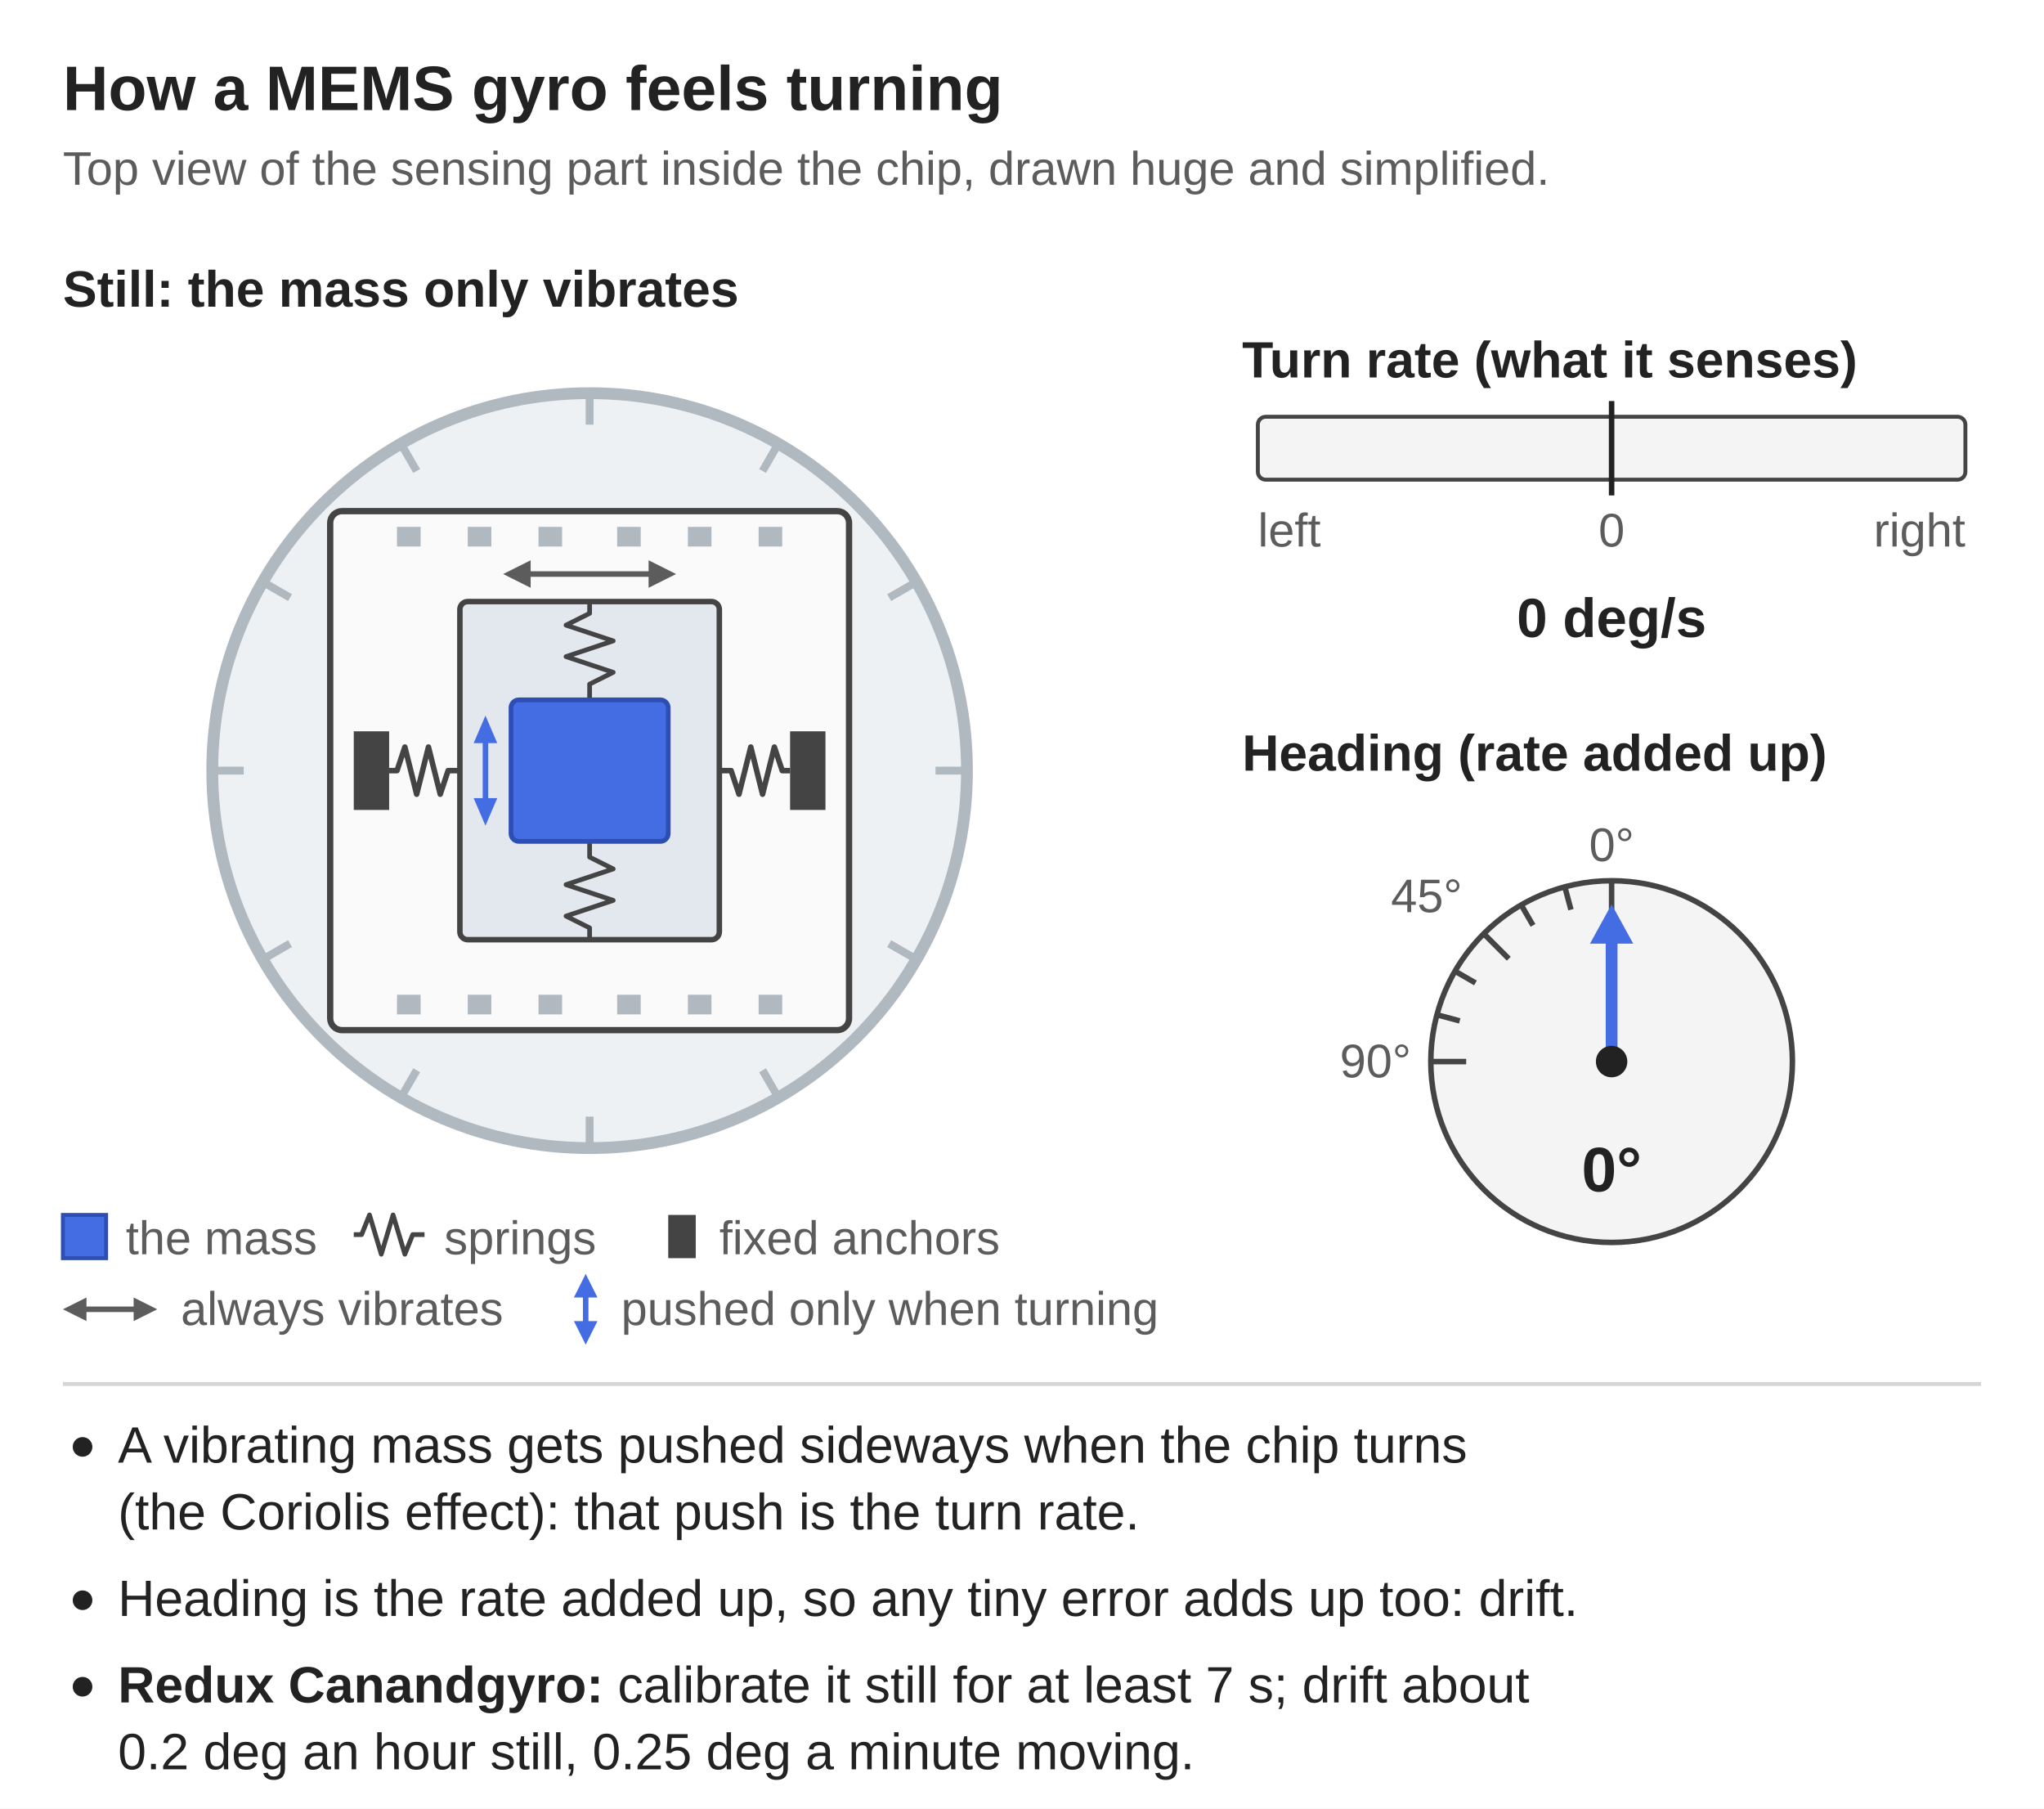
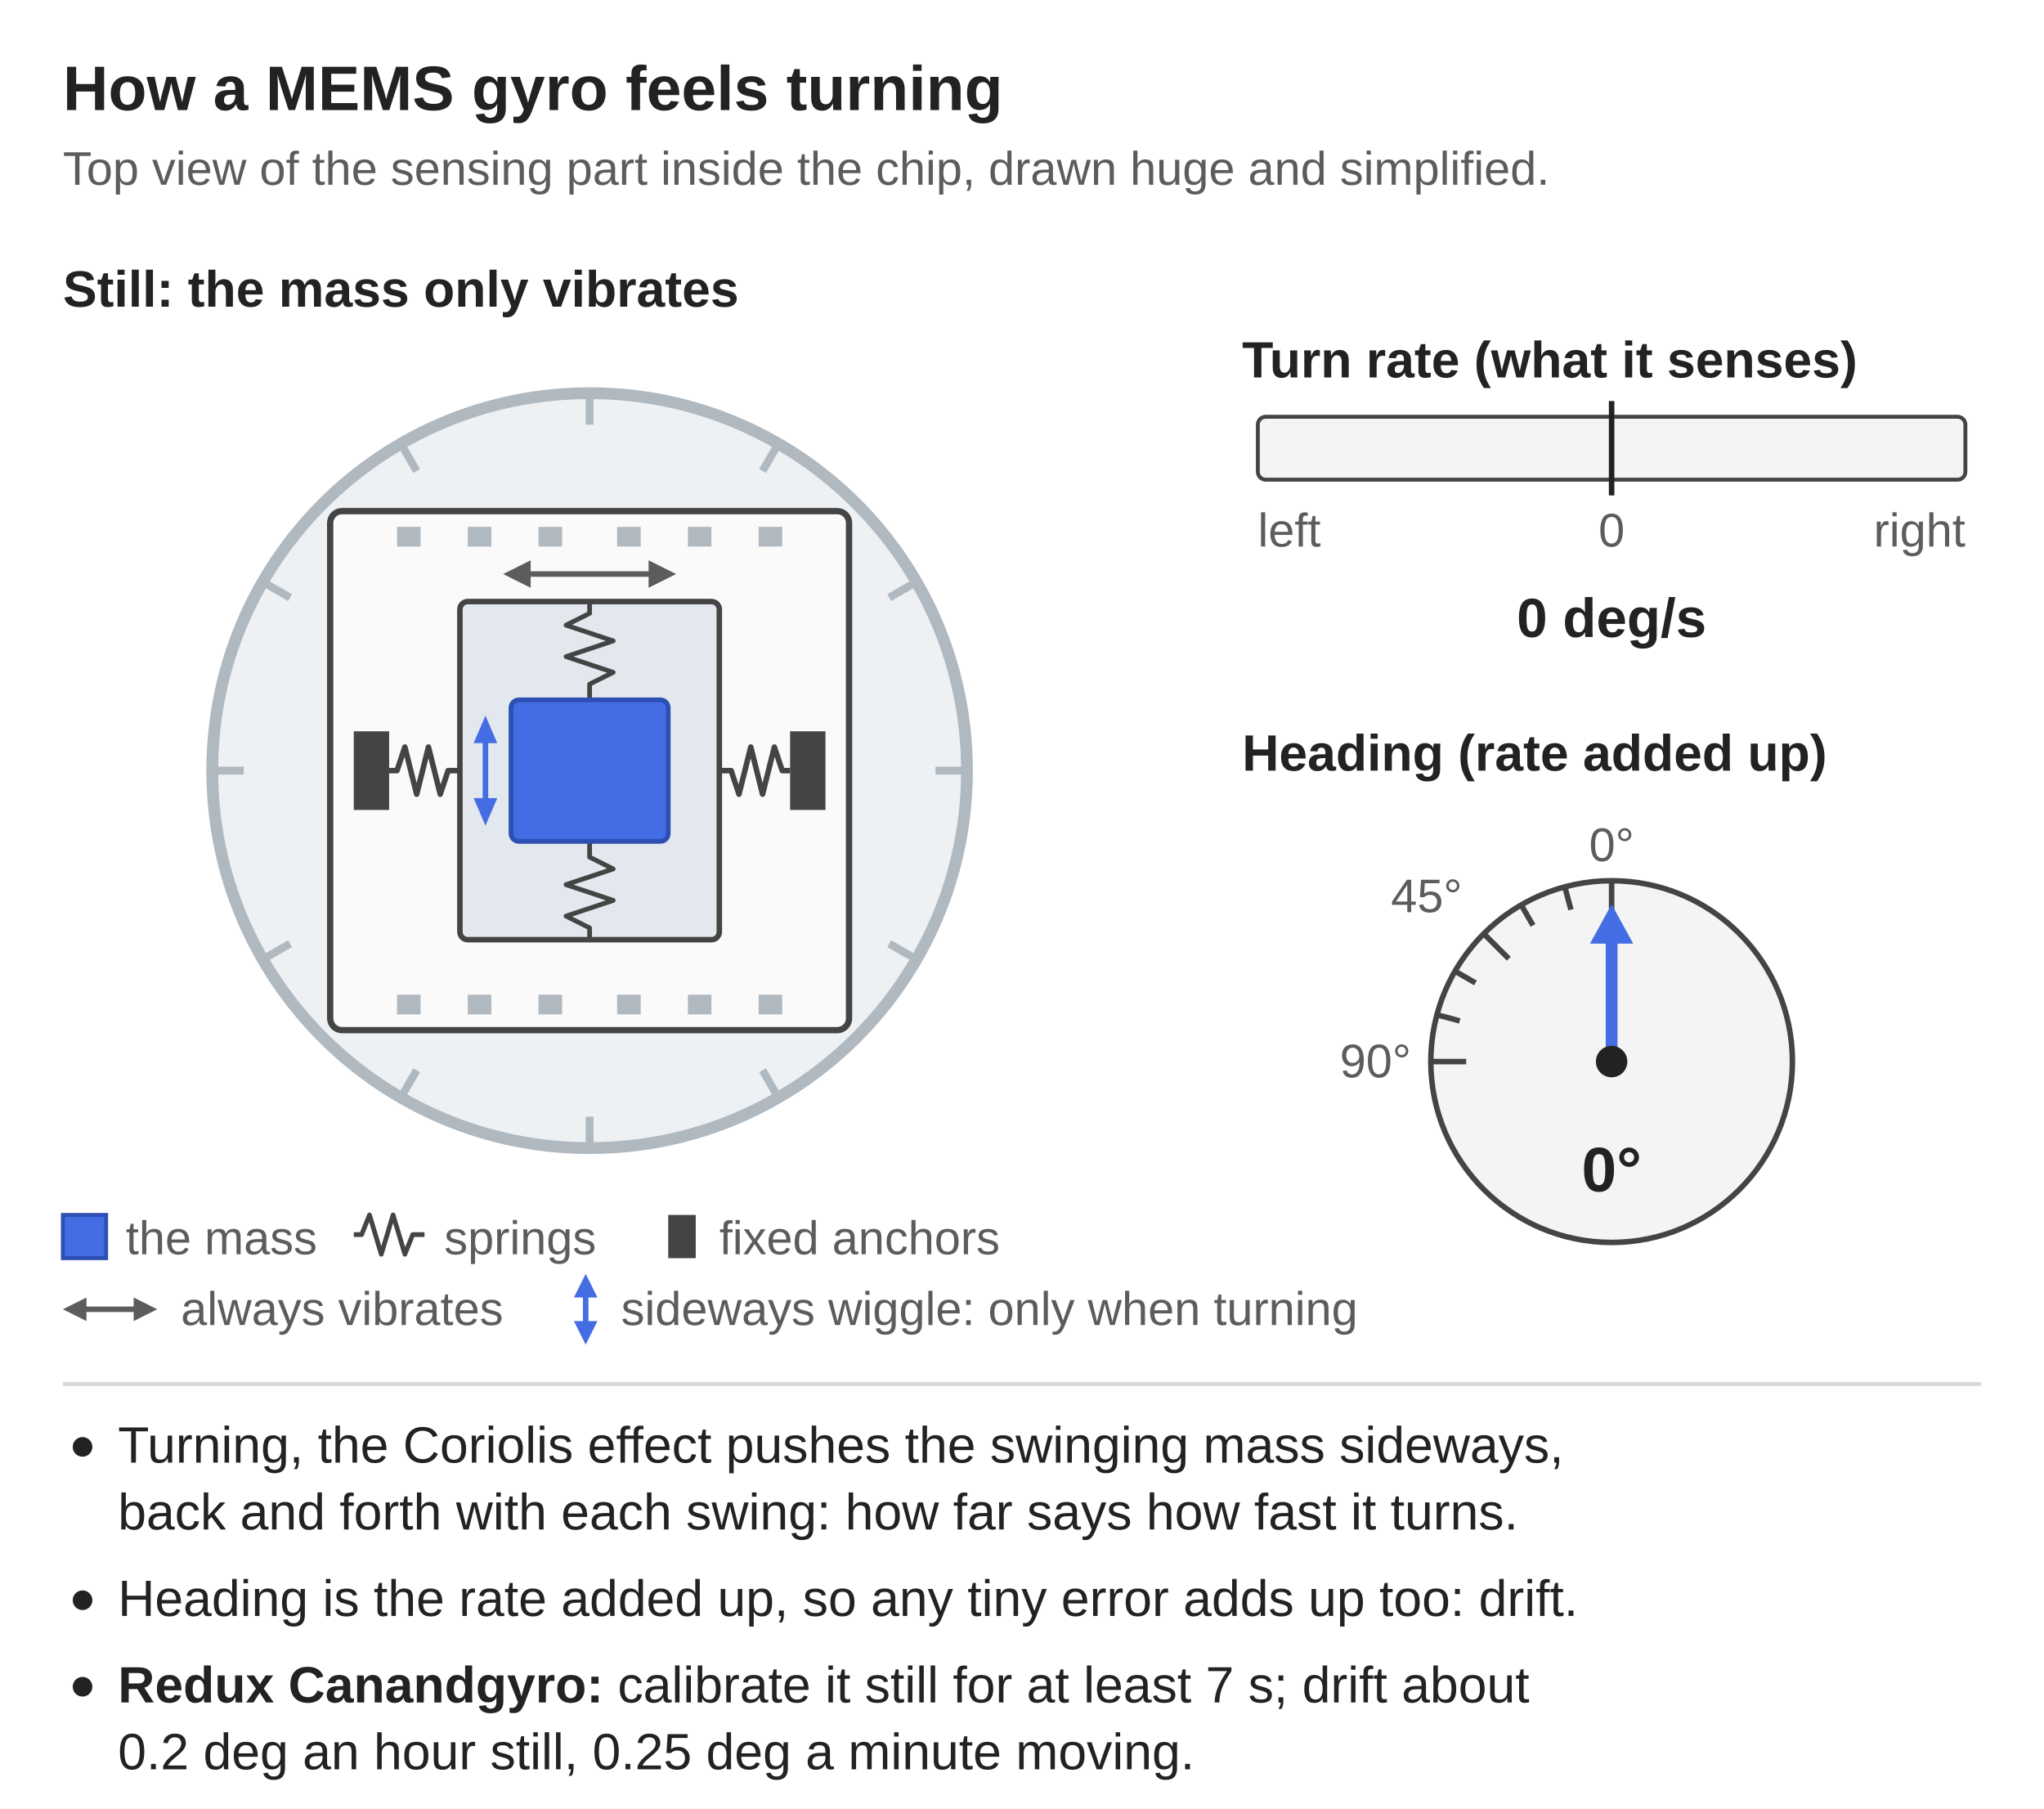
<svg xmlns="http://www.w3.org/2000/svg" viewBox="0 0 520 460" width="520" height="460" font-family="Segoe UI, Arial, sans-serif" role="img" aria-labelledby="gyro-title gyro-desc">
  <rect width="100%" height="100%" fill="#ffffff" />
  <style>
/* One 8 s loop: still 0-15 %, turn left 15-45 %, hold 45-60 %, turn right 60-90 %, still 90-100 %.
   Drive vibration is 0.8 s (10 % of the loop), so the Coriolis push stays phase-locked to it. */
.plat,.needle{transform-box:fill-box;transform-origin:center;animation:turn 8s linear infinite}
@keyframes turn{0%,15%{transform:rotate(0deg)}45%,60%{transform:rotate(-90deg)}90%,100%{transform:rotate(0deg)}}
.drive{animation:drive .8s ease-in-out infinite}
@keyframes drive{0%,100%{transform:translateX(-7px)}50%{transform:translateX(7px)}}
.dl{transform-box:fill-box;transform-origin:0% 50%;animation:dl .8s ease-in-out infinite}
@keyframes dl{0%,100%{transform:scaleX(.611)}50%{transform:scaleX(1.389)}}
.dr{transform-box:fill-box;transform-origin:100% 50%;animation:dr .8s ease-in-out infinite}
@keyframes dr{0%,100%{transform:scaleX(1.389)}50%{transform:scaleX(.611)}}
.sense{animation:sense 8s linear infinite}
.st{transform-box:fill-box;transform-origin:50% 0%;animation:sTop 8s linear infinite}
.sb{transform-box:fill-box;transform-origin:50% 100%;animation:sBot 8s linear infinite}
@keyframes sense{0%{transform:translateY(0.00px)}15%{transform:translateY(0.00px)}15.5%{transform:translateY(-1.85px)}16%{transform:translateY(-3.53px)}16.5%{transform:translateY(-4.85px)}17%{transform:translateY(-5.71px)}17.5%{transform:translateY(-6.00px)}18%{transform:translateY(-5.71px)}18.5%{transform:translateY(-4.85px)}19%{transform:translateY(-3.53px)}19.5%{transform:translateY(-1.85px)}20%{transform:translateY(-0.00px)}20.5%{transform:translateY(1.85px)}21%{transform:translateY(3.53px)}21.5%{transform:translateY(4.85px)}22%{transform:translateY(5.71px)}22.5%{transform:translateY(6.00px)}23%{transform:translateY(5.71px)}23.5%{transform:translateY(4.85px)}24%{transform:translateY(3.53px)}24.5%{transform:translateY(1.85px)}25%{transform:translateY(0.00px)}25.5%{transform:translateY(-1.85px)}26%{transform:translateY(-3.53px)}26.5%{transform:translateY(-4.85px)}27%{transform:translateY(-5.71px)}27.5%{transform:translateY(-6.00px)}28%{transform:translateY(-5.71px)}28.5%{transform:translateY(-4.85px)}29%{transform:translateY(-3.53px)}29.5%{transform:translateY(-1.85px)}30%{transform:translateY(-0.00px)}30.5%{transform:translateY(1.85px)}31%{transform:translateY(3.53px)}31.5%{transform:translateY(4.85px)}32%{transform:translateY(5.71px)}32.5%{transform:translateY(6.00px)}33%{transform:translateY(5.71px)}33.5%{transform:translateY(4.85px)}34%{transform:translateY(3.53px)}34.5%{transform:translateY(1.85px)}35%{transform:translateY(0.00px)}35.5%{transform:translateY(-1.85px)}36%{transform:translateY(-3.53px)}36.5%{transform:translateY(-4.85px)}37%{transform:translateY(-5.71px)}37.5%{transform:translateY(-6.00px)}38%{transform:translateY(-5.71px)}38.5%{transform:translateY(-4.85px)}39%{transform:translateY(-3.53px)}39.5%{transform:translateY(-1.85px)}40%{transform:translateY(-0.00px)}40.5%{transform:translateY(1.85px)}41%{transform:translateY(3.53px)}41.5%{transform:translateY(4.85px)}42%{transform:translateY(5.71px)}42.5%{transform:translateY(6.00px)}43%{transform:translateY(5.71px)}43.5%{transform:translateY(4.85px)}44%{transform:translateY(3.53px)}44.5%{transform:translateY(1.85px)}45%{transform:translateY(0.00px)}60%{transform:translateY(0.00px)}60.5%{transform:translateY(-1.85px)}61%{transform:translateY(-3.53px)}61.5%{transform:translateY(-4.85px)}62%{transform:translateY(-5.71px)}62.5%{transform:translateY(-6.00px)}63%{transform:translateY(-5.71px)}63.5%{transform:translateY(-4.85px)}64%{transform:translateY(-3.53px)}64.5%{transform:translateY(-1.85px)}65%{transform:translateY(-0.00px)}65.5%{transform:translateY(1.85px)}66%{transform:translateY(3.53px)}66.5%{transform:translateY(4.85px)}67%{transform:translateY(5.71px)}67.5%{transform:translateY(6.00px)}68%{transform:translateY(5.71px)}68.5%{transform:translateY(4.85px)}69%{transform:translateY(3.53px)}69.5%{transform:translateY(1.85px)}70%{transform:translateY(0.00px)}70.5%{transform:translateY(-1.85px)}71%{transform:translateY(-3.53px)}71.5%{transform:translateY(-4.85px)}72%{transform:translateY(-5.71px)}72.5%{transform:translateY(-6.00px)}73%{transform:translateY(-5.71px)}73.5%{transform:translateY(-4.85px)}74%{transform:translateY(-3.53px)}74.5%{transform:translateY(-1.85px)}75%{transform:translateY(-0.00px)}75.5%{transform:translateY(1.85px)}76%{transform:translateY(3.53px)}76.5%{transform:translateY(4.85px)}77%{transform:translateY(5.71px)}77.5%{transform:translateY(6.00px)}78%{transform:translateY(5.71px)}78.5%{transform:translateY(4.85px)}79%{transform:translateY(3.53px)}79.5%{transform:translateY(1.85px)}80%{transform:translateY(0.00px)}80.5%{transform:translateY(-1.85px)}81%{transform:translateY(-3.53px)}81.5%{transform:translateY(-4.85px)}82%{transform:translateY(-5.71px)}82.5%{transform:translateY(-6.00px)}83%{transform:translateY(-5.71px)}83.5%{transform:translateY(-4.85px)}84%{transform:translateY(-3.53px)}84.5%{transform:translateY(-1.85px)}85%{transform:translateY(0.00px)}85.5%{transform:translateY(1.85px)}86%{transform:translateY(3.53px)}86.5%{transform:translateY(4.85px)}87%{transform:translateY(5.71px)}87.5%{transform:translateY(6.00px)}88%{transform:translateY(5.71px)}88.5%{transform:translateY(4.85px)}89%{transform:translateY(3.53px)}89.5%{transform:translateY(1.85px)}90%{transform:translateY(0.00px)}100%{transform:translateY(0.00px)}}
@keyframes sTop{0%{transform:scaleY(1.000)}15%{transform:scaleY(1.000)}15.5%{transform:scaleY(0.926)}16%{transform:scaleY(0.859)}16.5%{transform:scaleY(0.806)}17%{transform:scaleY(0.772)}17.5%{transform:scaleY(0.760)}18%{transform:scaleY(0.772)}18.5%{transform:scaleY(0.806)}19%{transform:scaleY(0.859)}19.5%{transform:scaleY(0.926)}20%{transform:scaleY(1.000)}20.5%{transform:scaleY(1.074)}21%{transform:scaleY(1.141)}21.5%{transform:scaleY(1.194)}22%{transform:scaleY(1.228)}22.5%{transform:scaleY(1.240)}23%{transform:scaleY(1.228)}23.5%{transform:scaleY(1.194)}24%{transform:scaleY(1.141)}24.5%{transform:scaleY(1.074)}25%{transform:scaleY(1.000)}25.5%{transform:scaleY(0.926)}26%{transform:scaleY(0.859)}26.5%{transform:scaleY(0.806)}27%{transform:scaleY(0.772)}27.5%{transform:scaleY(0.760)}28%{transform:scaleY(0.772)}28.5%{transform:scaleY(0.806)}29%{transform:scaleY(0.859)}29.5%{transform:scaleY(0.926)}30%{transform:scaleY(1.000)}30.5%{transform:scaleY(1.074)}31%{transform:scaleY(1.141)}31.5%{transform:scaleY(1.194)}32%{transform:scaleY(1.228)}32.5%{transform:scaleY(1.240)}33%{transform:scaleY(1.228)}33.5%{transform:scaleY(1.194)}34%{transform:scaleY(1.141)}34.5%{transform:scaleY(1.074)}35%{transform:scaleY(1.000)}35.5%{transform:scaleY(0.926)}36%{transform:scaleY(0.859)}36.5%{transform:scaleY(0.806)}37%{transform:scaleY(0.772)}37.5%{transform:scaleY(0.760)}38%{transform:scaleY(0.772)}38.5%{transform:scaleY(0.806)}39%{transform:scaleY(0.859)}39.5%{transform:scaleY(0.926)}40%{transform:scaleY(1.000)}40.5%{transform:scaleY(1.074)}41%{transform:scaleY(1.141)}41.5%{transform:scaleY(1.194)}42%{transform:scaleY(1.228)}42.5%{transform:scaleY(1.240)}43%{transform:scaleY(1.228)}43.5%{transform:scaleY(1.194)}44%{transform:scaleY(1.141)}44.5%{transform:scaleY(1.074)}45%{transform:scaleY(1.000)}60%{transform:scaleY(1.000)}60.5%{transform:scaleY(0.926)}61%{transform:scaleY(0.859)}61.5%{transform:scaleY(0.806)}62%{transform:scaleY(0.772)}62.5%{transform:scaleY(0.760)}63%{transform:scaleY(0.772)}63.5%{transform:scaleY(0.806)}64%{transform:scaleY(0.859)}64.5%{transform:scaleY(0.926)}65%{transform:scaleY(1.000)}65.5%{transform:scaleY(1.074)}66%{transform:scaleY(1.141)}66.5%{transform:scaleY(1.194)}67%{transform:scaleY(1.228)}67.5%{transform:scaleY(1.240)}68%{transform:scaleY(1.228)}68.5%{transform:scaleY(1.194)}69%{transform:scaleY(1.141)}69.5%{transform:scaleY(1.074)}70%{transform:scaleY(1.000)}70.5%{transform:scaleY(0.926)}71%{transform:scaleY(0.859)}71.5%{transform:scaleY(0.806)}72%{transform:scaleY(0.772)}72.5%{transform:scaleY(0.760)}73%{transform:scaleY(0.772)}73.5%{transform:scaleY(0.806)}74%{transform:scaleY(0.859)}74.5%{transform:scaleY(0.926)}75%{transform:scaleY(1.000)}75.5%{transform:scaleY(1.074)}76%{transform:scaleY(1.141)}76.5%{transform:scaleY(1.194)}77%{transform:scaleY(1.228)}77.5%{transform:scaleY(1.240)}78%{transform:scaleY(1.228)}78.5%{transform:scaleY(1.194)}79%{transform:scaleY(1.141)}79.5%{transform:scaleY(1.074)}80%{transform:scaleY(1.000)}80.5%{transform:scaleY(0.926)}81%{transform:scaleY(0.859)}81.5%{transform:scaleY(0.806)}82%{transform:scaleY(0.772)}82.5%{transform:scaleY(0.760)}83%{transform:scaleY(0.772)}83.5%{transform:scaleY(0.806)}84%{transform:scaleY(0.859)}84.5%{transform:scaleY(0.926)}85%{transform:scaleY(1.000)}85.5%{transform:scaleY(1.074)}86%{transform:scaleY(1.141)}86.5%{transform:scaleY(1.194)}87%{transform:scaleY(1.228)}87.5%{transform:scaleY(1.240)}88%{transform:scaleY(1.228)}88.5%{transform:scaleY(1.194)}89%{transform:scaleY(1.141)}89.5%{transform:scaleY(1.074)}90%{transform:scaleY(1.000)}100%{transform:scaleY(1.000)}}
@keyframes sBot{0%{transform:scaleY(1.000)}15%{transform:scaleY(1.000)}15.5%{transform:scaleY(1.074)}16%{transform:scaleY(1.141)}16.5%{transform:scaleY(1.194)}17%{transform:scaleY(1.228)}17.5%{transform:scaleY(1.240)}18%{transform:scaleY(1.228)}18.5%{transform:scaleY(1.194)}19%{transform:scaleY(1.141)}19.5%{transform:scaleY(1.074)}20%{transform:scaleY(1.000)}20.5%{transform:scaleY(0.926)}21%{transform:scaleY(0.859)}21.5%{transform:scaleY(0.806)}22%{transform:scaleY(0.772)}22.5%{transform:scaleY(0.760)}23%{transform:scaleY(0.772)}23.5%{transform:scaleY(0.806)}24%{transform:scaleY(0.859)}24.5%{transform:scaleY(0.926)}25%{transform:scaleY(1.000)}25.5%{transform:scaleY(1.074)}26%{transform:scaleY(1.141)}26.5%{transform:scaleY(1.194)}27%{transform:scaleY(1.228)}27.5%{transform:scaleY(1.240)}28%{transform:scaleY(1.228)}28.5%{transform:scaleY(1.194)}29%{transform:scaleY(1.141)}29.5%{transform:scaleY(1.074)}30%{transform:scaleY(1.000)}30.5%{transform:scaleY(0.926)}31%{transform:scaleY(0.859)}31.5%{transform:scaleY(0.806)}32%{transform:scaleY(0.772)}32.5%{transform:scaleY(0.760)}33%{transform:scaleY(0.772)}33.5%{transform:scaleY(0.806)}34%{transform:scaleY(0.859)}34.5%{transform:scaleY(0.926)}35%{transform:scaleY(1.000)}35.5%{transform:scaleY(1.074)}36%{transform:scaleY(1.141)}36.5%{transform:scaleY(1.194)}37%{transform:scaleY(1.228)}37.5%{transform:scaleY(1.240)}38%{transform:scaleY(1.228)}38.5%{transform:scaleY(1.194)}39%{transform:scaleY(1.141)}39.5%{transform:scaleY(1.074)}40%{transform:scaleY(1.000)}40.5%{transform:scaleY(0.926)}41%{transform:scaleY(0.859)}41.5%{transform:scaleY(0.806)}42%{transform:scaleY(0.772)}42.5%{transform:scaleY(0.760)}43%{transform:scaleY(0.772)}43.5%{transform:scaleY(0.806)}44%{transform:scaleY(0.859)}44.5%{transform:scaleY(0.926)}45%{transform:scaleY(1.000)}60%{transform:scaleY(1.000)}60.5%{transform:scaleY(1.074)}61%{transform:scaleY(1.141)}61.5%{transform:scaleY(1.194)}62%{transform:scaleY(1.228)}62.5%{transform:scaleY(1.240)}63%{transform:scaleY(1.228)}63.5%{transform:scaleY(1.194)}64%{transform:scaleY(1.141)}64.5%{transform:scaleY(1.074)}65%{transform:scaleY(1.000)}65.5%{transform:scaleY(0.926)}66%{transform:scaleY(0.859)}66.5%{transform:scaleY(0.806)}67%{transform:scaleY(0.772)}67.5%{transform:scaleY(0.760)}68%{transform:scaleY(0.772)}68.5%{transform:scaleY(0.806)}69%{transform:scaleY(0.859)}69.5%{transform:scaleY(0.926)}70%{transform:scaleY(1.000)}70.5%{transform:scaleY(1.074)}71%{transform:scaleY(1.141)}71.5%{transform:scaleY(1.194)}72%{transform:scaleY(1.228)}72.5%{transform:scaleY(1.240)}73%{transform:scaleY(1.228)}73.5%{transform:scaleY(1.194)}74%{transform:scaleY(1.141)}74.5%{transform:scaleY(1.074)}75%{transform:scaleY(1.000)}75.5%{transform:scaleY(0.926)}76%{transform:scaleY(0.859)}76.5%{transform:scaleY(0.806)}77%{transform:scaleY(0.772)}77.5%{transform:scaleY(0.760)}78%{transform:scaleY(0.772)}78.5%{transform:scaleY(0.806)}79%{transform:scaleY(0.859)}79.5%{transform:scaleY(0.926)}80%{transform:scaleY(1.000)}80.5%{transform:scaleY(1.074)}81%{transform:scaleY(1.141)}81.5%{transform:scaleY(1.194)}82%{transform:scaleY(1.228)}82.5%{transform:scaleY(1.240)}83%{transform:scaleY(1.228)}83.5%{transform:scaleY(1.194)}84%{transform:scaleY(1.141)}84.5%{transform:scaleY(1.074)}85%{transform:scaleY(1.000)}85.5%{transform:scaleY(0.926)}86%{transform:scaleY(0.859)}86.5%{transform:scaleY(0.806)}87%{transform:scaleY(0.772)}87.5%{transform:scaleY(0.760)}88%{transform:scaleY(0.772)}88.5%{transform:scaleY(0.806)}89%{transform:scaleY(0.859)}89.5%{transform:scaleY(0.926)}90%{transform:scaleY(1.000)}100%{transform:scaleY(1.000)}}
/* Status, rate and heading readouts (labels stay put; only their opacity changes). */
.still,.r0{animation:still 8s linear infinite}
@keyframes still{0%,14.9%{opacity:1}15%,44.9%{opacity:0}45%,59.9%{opacity:1}60%,89.9%{opacity:0}90%,100%{opacity:1}}
.turning{opacity:0;animation:turning 8s linear infinite}
@keyframes turning{0%,14.9%{opacity:0}15%,44.9%{opacity:1}45%,59.9%{opacity:0}60%,89.9%{opacity:1}90%,100%{opacity:0}}
.rL{opacity:0;animation:onL 8s linear infinite}
@keyframes onL{0%,14.9%{opacity:0}15%,44.9%{opacity:1}45%,100%{opacity:0}}
.rR{opacity:0;animation:onR 8s linear infinite}
@keyframes onR{0%,59.9%{opacity:0}60%,89.9%{opacity:1}90%,100%{opacity:0}}
.barL{transform-box:fill-box;transform-origin:100% 50%;transform:scaleX(0);animation:barL 8s linear infinite}
@keyframes barL{0%,15%{transform:scaleX(0)}15.5%,44.5%{transform:scaleX(1)}45%,100%{transform:scaleX(0)}}
.barR{transform-box:fill-box;transform-origin:0% 50%;transform:scaleX(0);animation:barR 8s linear infinite}
@keyframes barR{0%,60%{transform:scaleX(0)}60.5%,89.5%{transform:scaleX(1)}90%,100%{transform:scaleX(0)}}
.h{opacity:0}
.h0{opacity:1;animation:h0 8s linear infinite}
.h10{animation:h10 8s linear infinite}
.h20{animation:h20 8s linear infinite}
.h30{animation:h30 8s linear infinite}
.h40{animation:h40 8s linear infinite}
.h50{animation:h50 8s linear infinite}
.h60{animation:h60 8s linear infinite}
.h70{animation:h70 8s linear infinite}
.h80{animation:h80 8s linear infinite}
.h90{animation:h90 8s linear infinite}
@keyframes h0{0%{opacity:1}16.66%{opacity:1}16.67%{opacity:0}88.33%{opacity:0}88.34%{opacity:1}100%{opacity:1}}
@keyframes h10{0%{opacity:0}16.66%{opacity:0}16.67%{opacity:1}19.99%{opacity:1}20%{opacity:0}85%{opacity:0}85.01%{opacity:1}88.33%{opacity:1}88.34%{opacity:0}100%{opacity:0}}
@keyframes h20{0%{opacity:0}19.99%{opacity:0}20%{opacity:1}23.33%{opacity:1}23.34%{opacity:0}81.66%{opacity:0}81.67%{opacity:1}85%{opacity:1}85.01%{opacity:0}100%{opacity:0}}
@keyframes h30{0%{opacity:0}23.33%{opacity:0}23.34%{opacity:1}26.66%{opacity:1}26.67%{opacity:0}78.33%{opacity:0}78.34%{opacity:1}81.66%{opacity:1}81.67%{opacity:0}100%{opacity:0}}
@keyframes h40{0%{opacity:0}26.66%{opacity:0}26.67%{opacity:1}29.99%{opacity:1}30%{opacity:0}75%{opacity:0}75.01%{opacity:1}78.33%{opacity:1}78.34%{opacity:0}100%{opacity:0}}
@keyframes h50{0%{opacity:0}29.99%{opacity:0}30%{opacity:1}33.33%{opacity:1}33.34%{opacity:0}71.66%{opacity:0}71.67%{opacity:1}75%{opacity:1}75.01%{opacity:0}100%{opacity:0}}
@keyframes h60{0%{opacity:0}33.33%{opacity:0}33.34%{opacity:1}36.66%{opacity:1}36.67%{opacity:0}68.33%{opacity:0}68.34%{opacity:1}71.66%{opacity:1}71.67%{opacity:0}100%{opacity:0}}
@keyframes h70{0%{opacity:0}36.66%{opacity:0}36.67%{opacity:1}39.99%{opacity:1}40%{opacity:0}65%{opacity:0}65.01%{opacity:1}68.33%{opacity:1}68.34%{opacity:0}100%{opacity:0}}
@keyframes h80{0%{opacity:0}39.99%{opacity:0}40%{opacity:1}43.33%{opacity:1}43.34%{opacity:0}61.66%{opacity:0}61.67%{opacity:1}65%{opacity:1}65.01%{opacity:0}100%{opacity:0}}
@keyframes h90{0%{opacity:0}43.33%{opacity:0}43.34%{opacity:1}61.66%{opacity:1}61.67%{opacity:0}100%{opacity:0}}
@media (prefers-reduced-motion: reduce){*{animation:none !important}}
</style>
  <text x="16" y="28" font-size="16" font-weight="700" fill="#222222">How a MEMS gyro feels turning</text>
  <text x="16" y="47" font-size="12" fill="#5c5c5c">Top view of the sensing part inside the chip, drawn huge and simplified.</text>
  <text class="still" x="16" y="78" font-size="13" font-weight="700" fill="#222222">Still: the mass only vibrates</text>
-   <text class="turning" x="16" y="78" font-size="13" font-weight="700" fill="#222222">Turning: the mass is <tspan fill="#446ce3">pushed sideways</tspan> too</text>
+   <text class="turning" x="16" y="78" font-size="13" font-weight="700" fill="#222222">Turning: the mass also <tspan fill="#446ce3">wiggles sideways</tspan>
+   </text>
  <g class="plat">
    <circle cx="150" cy="196" r="96" fill="#eef1f4" stroke="#b0b8c0" stroke-width="3" />
    <g stroke="#b0b8c0" stroke-width="2">
      <line x1="150" y1="108" x2="150" y2="100" />
      <line x1="194" y1="119.79" x2="198" y2="112.86" />
      <line x1="226.21" y1="152" x2="233.14" y2="148" />
      <line x1="238" y1="196" x2="246" y2="196" />
      <line x1="226.21" y1="240" x2="233.14" y2="244" />
      <line x1="194" y1="272.21" x2="198" y2="279.14" />
      <line x1="150" y1="284" x2="150" y2="292" />
      <line x1="106" y1="272.21" x2="102" y2="279.14" />
      <line x1="73.79" y1="240" x2="66.86" y2="244" />
      <line x1="62" y1="196" x2="54" y2="196" />
      <line x1="73.79" y1="152" x2="66.86" y2="148" />
      <line x1="106" y1="119.79" x2="102" y2="112.86" />
    </g>
    <rect x="84" y="130" width="132" height="132" rx="3" fill="#fafafa" stroke="#444444" stroke-width="1.6" />
    <g fill="#b0b8c0">
      <rect x="101" y="134" width="6" height="5" />
      <rect x="119" y="134" width="6" height="5" />
      <rect x="137" y="134" width="6" height="5" />
      <rect x="157" y="134" width="6" height="5" />
      <rect x="175" y="134" width="6" height="5" />
      <rect x="193" y="134" width="6" height="5" />
      <rect x="101" y="253" width="6" height="5" />
      <rect x="119" y="253" width="6" height="5" />
      <rect x="137" y="253" width="6" height="5" />
      <rect x="157" y="253" width="6" height="5" />
      <rect x="175" y="253" width="6" height="5" />
      <rect x="193" y="253" width="6" height="5" />
    </g>
    <rect x="90" y="186" width="9" height="20" fill="#444444" />
    <rect x="201" y="186" width="9" height="20" fill="#444444" />
    <g fill="#5c5c5c">
      <line x1="133" y1="146" x2="167" y2="146" stroke="#5c5c5c" stroke-width="1.4" />
      <path d="M128 146 L135 142.5 L135 149.5 Z" />
      <path d="M172 146 L165 142.5 L165 149.5 Z" />
    </g>
    <path class="dl" d="M99 196 H101 L103 190 L106 202 L109 190 L112 202 L114 196 H117" fill="none" stroke="#444444" stroke-width="1.4" vector-effect="non-scaling-stroke" stroke-linejoin="round" />
    <path class="dr" d="M201 196 H199 L197 190 L194 202 L191 190 L188 202 L186 196 H183" fill="none" stroke="#444444" stroke-width="1.4" vector-effect="non-scaling-stroke" stroke-linejoin="round" />
    <g class="drive">
      <rect x="117" y="153" width="66" height="86" rx="2" fill="#e3e8ef" stroke="#444444" stroke-width="1.4" />
      <path class="st" d="M150 153 V156 L144 159 L156 163 L144 167 L156 171 L150 174 V178" fill="none" stroke="#444444" stroke-width="1.2" vector-effect="non-scaling-stroke" stroke-linejoin="round" />
      <path class="sb" d="M150 239 V236 L144 233 L156 229 L144 225 L156 221 L150 218 V214" fill="none" stroke="#444444" stroke-width="1.2" vector-effect="non-scaling-stroke" stroke-linejoin="round" />
      <g fill="#446ce3">
        <line x1="123.5" y1="188" x2="123.5" y2="204" stroke="#446ce3" stroke-width="1.4" />
        <path d="M123.5 182 L120.5 189 L126.5 189 Z" />
        <path d="M123.5 210 L120.5 203 L126.5 203 Z" />
      </g>
      <g class="sense">
        <rect x="130" y="178" width="40" height="36" rx="2" fill="#446ce3" stroke="#2d4fb3" stroke-width="1.2" />
      </g>
    </g>
  </g>
  <g font-size="12" fill="#5c5c5c">
    <rect x="16" y="309" width="11" height="11" fill="#446ce3" stroke="#2d4fb3" />
    <text x="32" y="319">the mass</text>
    <path d="M90 314 H92 L94 309 L97 319 L100 309 L103 319 L105 314 H108" fill="none" stroke="#444444" stroke-width="1.2" stroke-linejoin="round" />
    <text x="113" y="319">springs</text>
    <rect x="170" y="309" width="7" height="11" fill="#444444" />
    <text x="183" y="319">fixed anchors</text>
    <line x1="21" y1="333" x2="35" y2="333" stroke="#5c5c5c" stroke-width="1.4" />
    <path d="M16 333 L22 330 L22 336 Z M40 333 L34 330 L34 336 Z" fill="#5c5c5c" />
    <text x="46" y="337">always vibrates</text>
    <line x1="149" y1="328" x2="149" y2="338" stroke="#446ce3" stroke-width="1.4" />
    <path d="M149 324 L146 330 L152 330 Z M149 342 L146 336 L152 336 Z" fill="#446ce3" />
-     <text x="158" y="337">pushed only when turning</text>
+     <text x="158" y="337">sideways wiggle: only when turning</text>
  </g>
  <text x="316" y="96" font-size="13" font-weight="700" fill="#222222">Turn rate (what it senses)</text>
  <rect x="320" y="106" width="180" height="16" rx="2" fill="#f4f4f4" stroke="#444444" stroke-width="1" />
  <rect class="barL" x="330" y="108" width="80" height="12" fill="#446ce3" />
  <rect class="barR" x="410" y="108" width="80" height="12" fill="#446ce3" />
  <line x1="410" y1="102" x2="410" y2="126" stroke="#222222" stroke-width="1.4" />
  <g font-size="12" fill="#5c5c5c">
    <text x="320" y="139">left</text>
    <text x="410" y="139" text-anchor="middle">0</text>
    <text x="500" y="139" text-anchor="end">right</text>
  </g>
  <g font-size="14" font-weight="700" text-anchor="middle">
    <text class="r0" x="410" y="162" fill="#222222">0 deg/s</text>
    <text class="rL" x="410" y="162" fill="#446ce3">37.5 deg/s left</text>
    <text class="rR" x="410" y="162" fill="#446ce3">37.5 deg/s right</text>
  </g>
  <text x="316" y="196" font-size="13" font-weight="700" fill="#222222">Heading (rate added up)</text>
  <circle cx="410" cy="270" r="46" fill="#f4f4f4" stroke="#444444" stroke-width="1.4" />
  <g stroke="#444444" stroke-width="1.4">
    <line x1="410" y1="224" x2="410" y2="233" />
    <line x1="398.1" y1="225.57" x2="399.65" y2="231.36" />
    <line x1="387" y1="230.16" x2="390" y2="235.36" />
    <line x1="377.47" y1="237.47" x2="383.84" y2="243.84" />
    <line x1="370.16" y1="247" x2="375.36" y2="250" />
    <line x1="365.57" y1="258.1" x2="371.36" y2="259.65" />
    <line x1="364" y1="270" x2="373" y2="270" />
  </g>
  <g font-size="12" fill="#5c5c5c">
    <text x="410" y="219" text-anchor="middle">0°</text>
    <text x="372" y="232" text-anchor="end">45°</text>
    <text x="359" y="274" text-anchor="end">90°</text>
  </g>
  <g class="needle">
    <circle cx="410" cy="270" r="40" fill="none" />
    <line x1="410" y1="270" x2="410" y2="238" stroke="#446ce3" stroke-width="3" stroke-linecap="round" />
    <path d="M410 230 L404.5 240 L415.5 240 Z" fill="#446ce3" />
  </g>
  <circle cx="410" cy="270" r="4" fill="#222222" />
  <g font-size="16" font-weight="700" fill="#222222" text-anchor="middle">
    <text class="h h0" x="410" y="303">0°</text>
    <text class="h h10" x="410" y="303">10°</text>
    <text class="h h20" x="410" y="303">20°</text>
    <text class="h h30" x="410" y="303">30°</text>
    <text class="h h40" x="410" y="303">40°</text>
    <text class="h h50" x="410" y="303">50°</text>
    <text class="h h60" x="410" y="303">60°</text>
    <text class="h h70" x="410" y="303">70°</text>
    <text class="h h80" x="410" y="303">80°</text>
    <text class="h h90" x="410" y="303">90°</text>
  </g>
  <line x1="16" y1="352" x2="504" y2="352" stroke="#d6d6d6" stroke-width="1" />
  <g fill="#222222">
    <circle cx="21" cy="368" r="2.5" />
    <circle cx="21" cy="407" r="2.5" />
    <circle cx="21" cy="429" r="2.5" />
  </g>
  <g font-size="13" fill="#222222">
-     <text x="30" y="372">A vibrating mass gets pushed sideways when the chip turns</text>
-     <text x="30" y="389">(the Coriolis effect): that push is the turn rate.</text>
+     <text x="30" y="372">Turning, the Coriolis effect pushes the swinging mass sideways,</text>
+     <text x="30" y="389">back and forth with each swing: how far says how fast it turns.</text>
    <text x="30" y="411">Heading is the rate added up, so any tiny error adds up too: drift.</text>
    <text x="30" y="433">
      <tspan font-weight="700">Redux Canandgyro:</tspan> calibrate it still for at least 7 s; drift about</text>
    <text x="30" y="450">0.2 deg an hour still, 0.25 deg a minute moving.</text>
  </g>
</svg>
